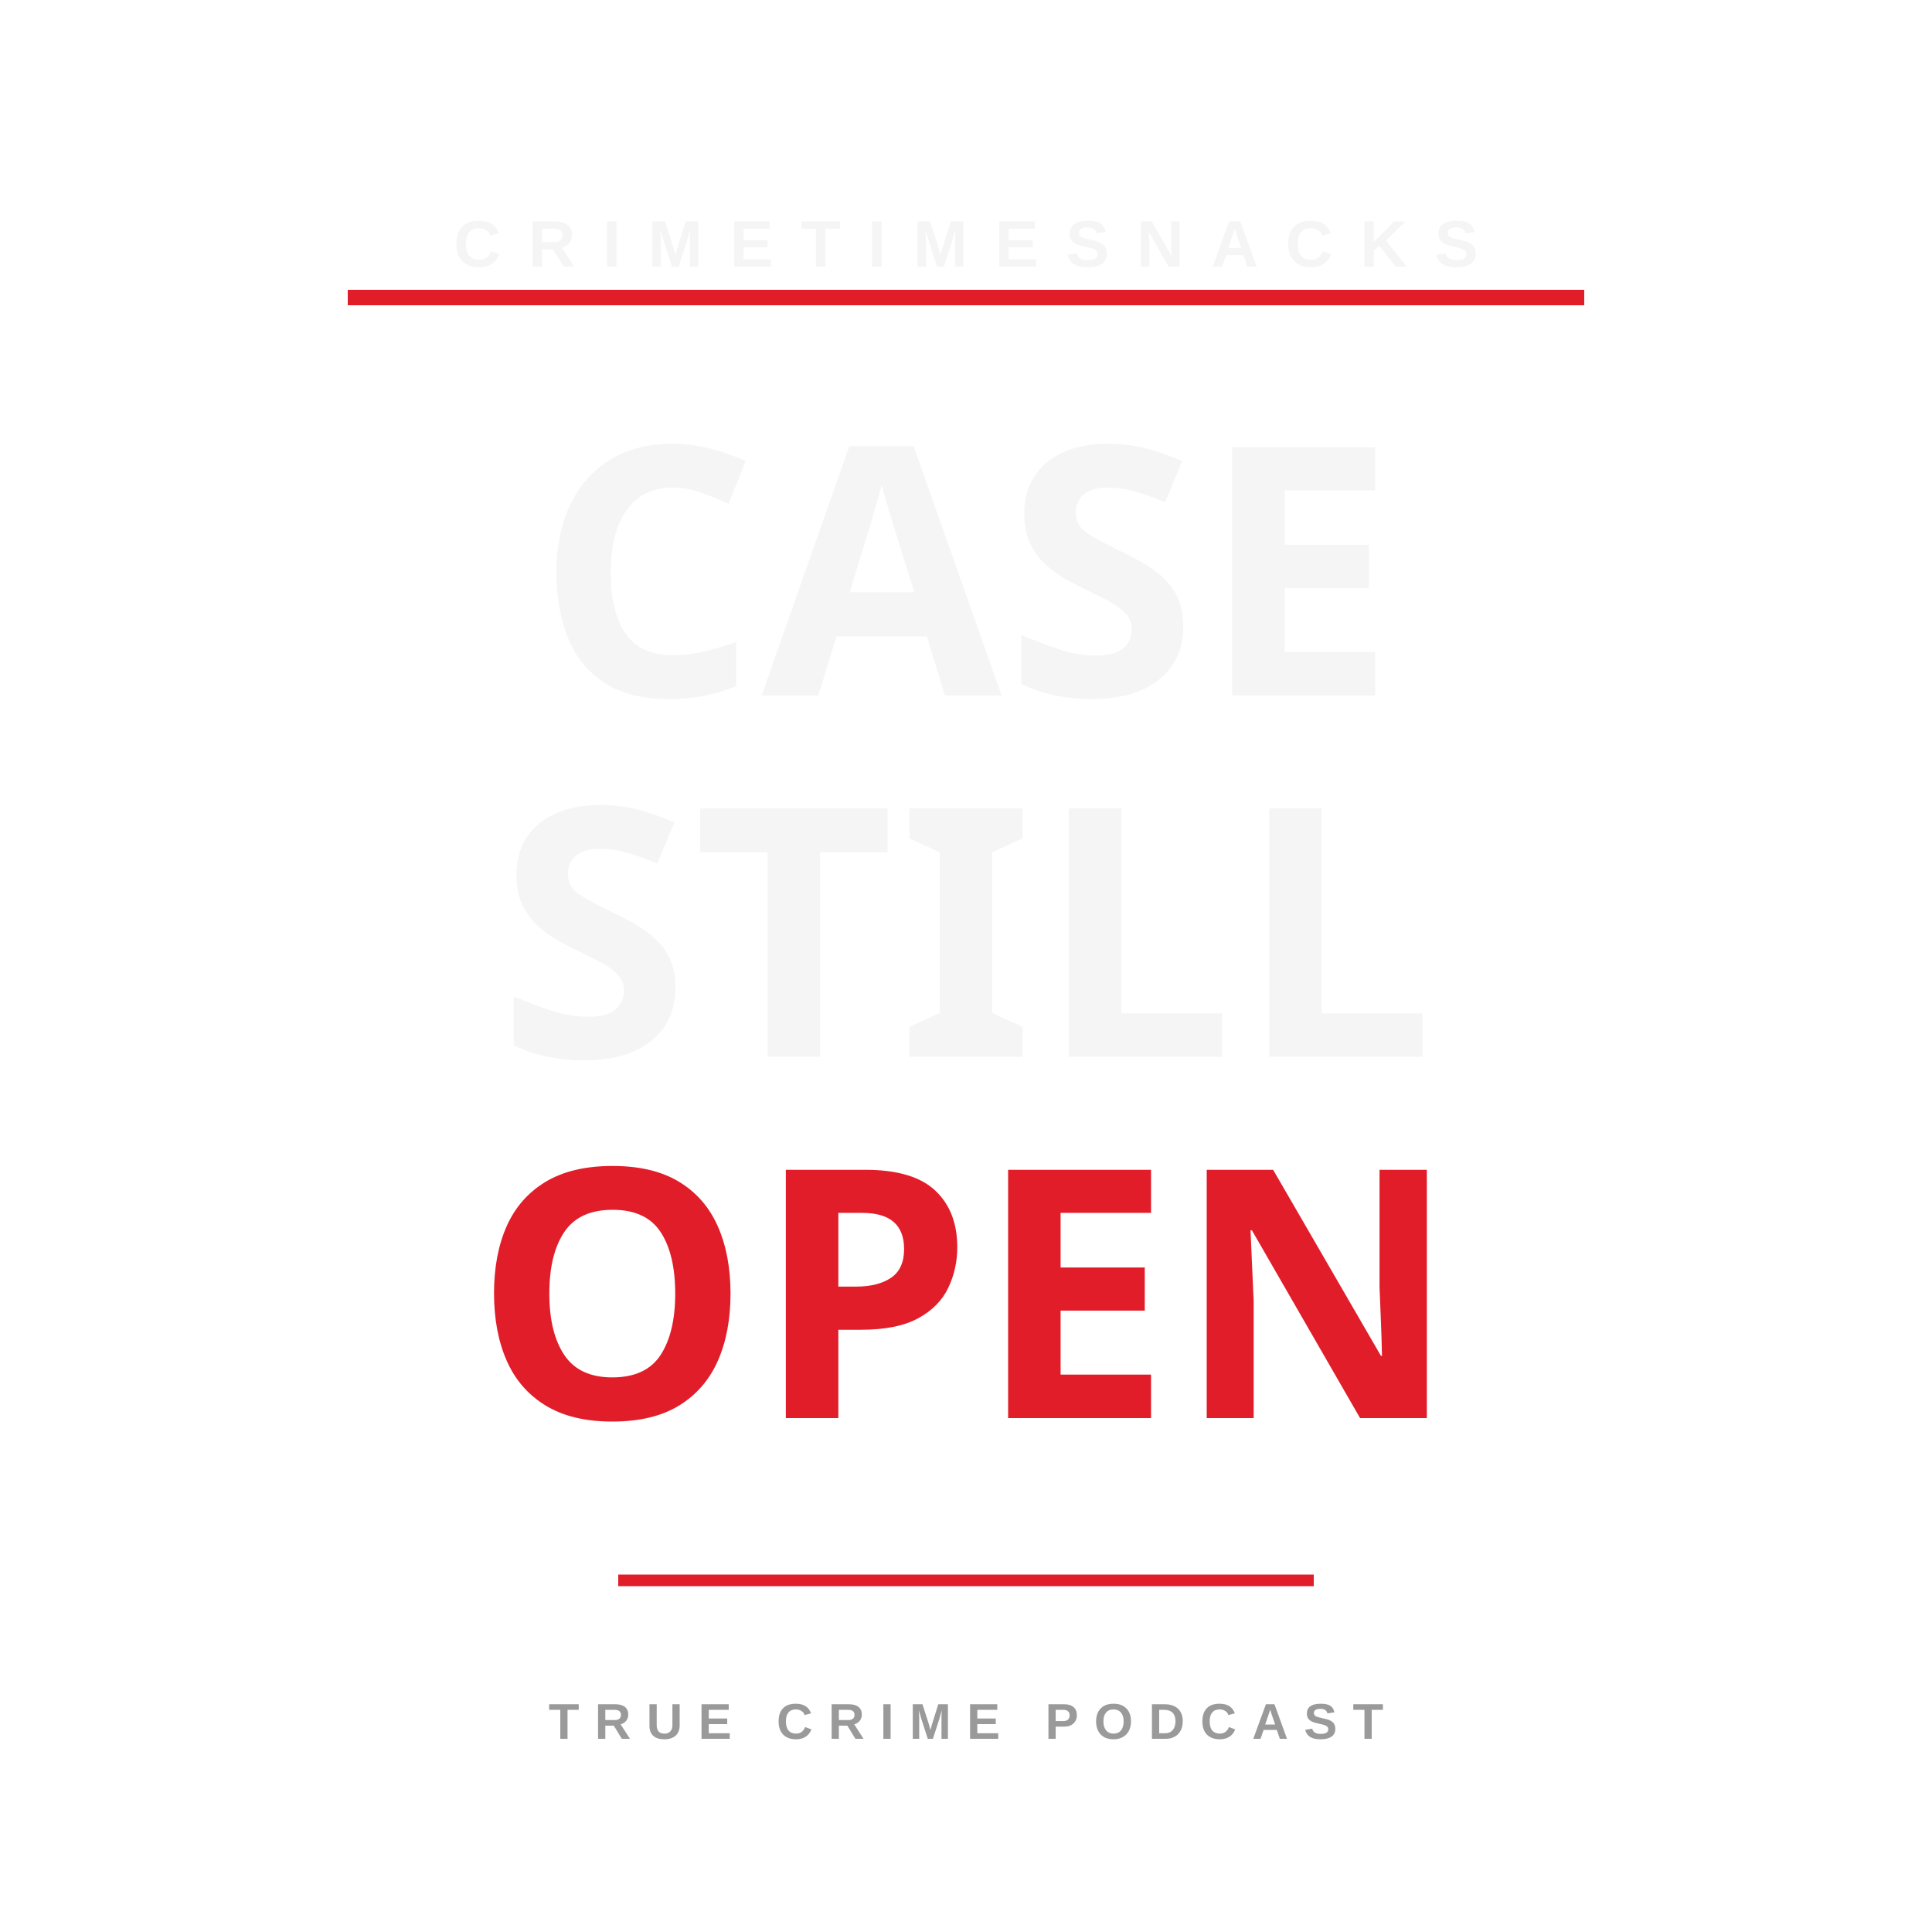
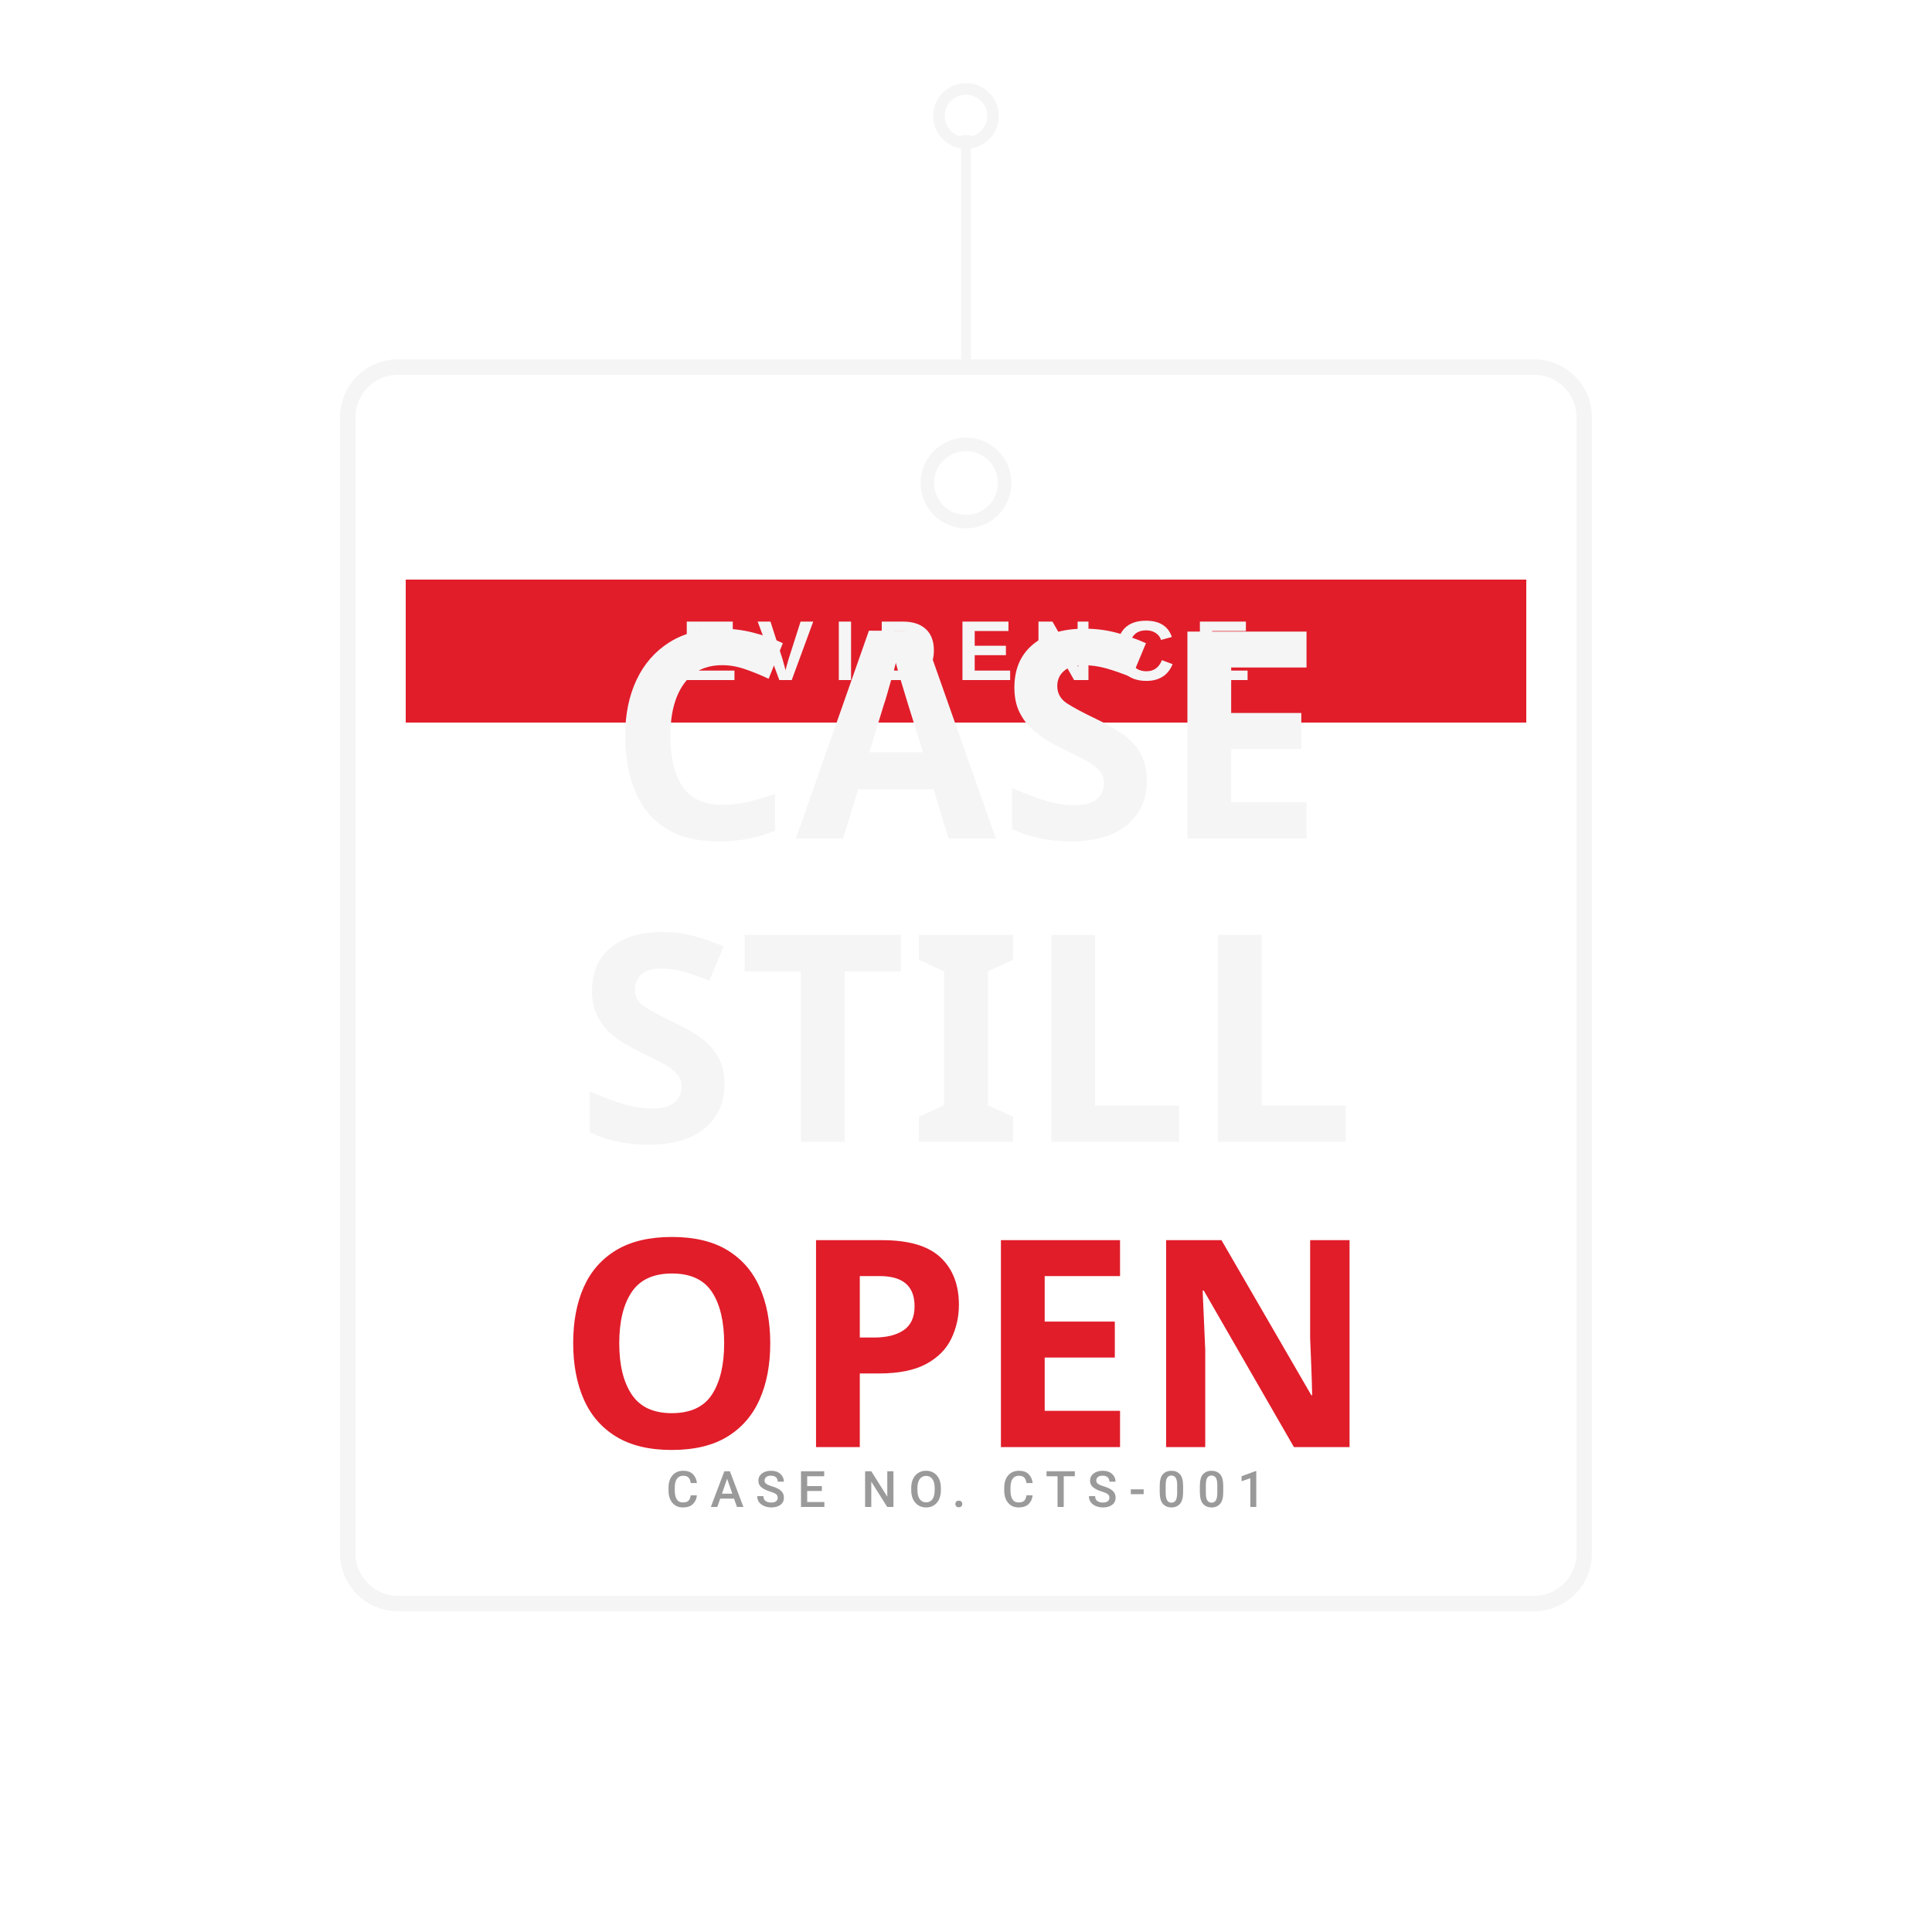
- <svg xmlns="http://www.w3.org/2000/svg" viewBox="0 0 1000 1000" width="1000" height="1000" role="img" aria-label="Case Still Open design">
+ <svg xmlns="http://www.w3.org/2000/svg" viewBox="0 0 1000 1000" width="1000" height="1000" role="img" aria-label="Case Still Open CrimeTimeSnacks design">
  <g>
-     <rect x="180" y="150" width="640" height="8" fill="#e11d2a" />
-     <text x="500" y="138" font-family="'Montserrat',Arial,sans-serif" font-weight="700" font-size="34" letter-spacing="14" fill="#f5f5f5" text-anchor="middle">CRIMETIMESNACKS</text>
-     <text x="500" y="360" font-family="'Montserrat','Arial Black',Impact,sans-serif" font-weight="900" font-size="180" letter-spacing="2" fill="#f5f5f5" text-anchor="middle">CASE</text>
-     <text x="500" y="547" font-family="'Montserrat','Arial Black',Impact,sans-serif" font-weight="900" font-size="180" letter-spacing="2" fill="#f5f5f5" text-anchor="middle">STILL</text>
-     <text x="500" y="734" font-family="'Montserrat','Arial Black',Impact,sans-serif" font-weight="900" font-size="180" letter-spacing="2" fill="#e11d2a" text-anchor="middle">OPEN</text>
-     <rect x="320" y="815" width="360" height="6" fill="#e11d2a" />
-     <text x="500" y="900" font-family="'Montserrat',Arial,sans-serif" font-weight="600" font-size="26" letter-spacing="8" fill="#9a9a9a" text-anchor="middle">TRUE CRIME PODCAST</text>
+     <line x1="500" y1="70" x2="500" y2="190" stroke="#f5f5f5" stroke-width="5" />
+     <circle cx="500" cy="60" r="14" fill="none" stroke="#f5f5f5" stroke-width="6" />
+     <rect x="180" y="190" width="640" height="640" rx="26" fill="none" stroke="#f5f5f5" stroke-width="8" />
+     <circle cx="500" cy="250" r="20" fill="none" stroke="#f5f5f5" stroke-width="7" />
+     <rect x="210" y="300" width="580" height="74" fill="#e11d2a" />
+     <text x="500" y="352" font-family="'Montserrat',Arial,sans-serif" font-weight="800" font-size="44" letter-spacing="10" fill="#f5f5f5" text-anchor="middle">EVIDENCE</text>
+     <text x="500" y="434" font-family="'Montserrat','Arial Black',Impact,sans-serif" font-weight="900" font-size="150" letter-spacing="1.5" fill="#f5f5f5" text-anchor="middle">CASE</text>
+     <text x="500" y="591" font-family="'Montserrat','Arial Black',Impact,sans-serif" font-weight="900" font-size="150" letter-spacing="1.5" fill="#f5f5f5" text-anchor="middle">STILL</text>
+     <text x="500" y="749" font-family="'Montserrat','Arial Black',Impact,sans-serif" font-weight="900" font-size="150" letter-spacing="1.5" fill="#e11d2a" text-anchor="middle">OPEN</text>
+     <text x="500" y="780" font-family="'Roboto',monospace,Arial" font-weight="500" font-size="26" letter-spacing="6" fill="#9a9a9a" text-anchor="middle">CASE NO. CTS-001</text>
  </g>
</svg>
